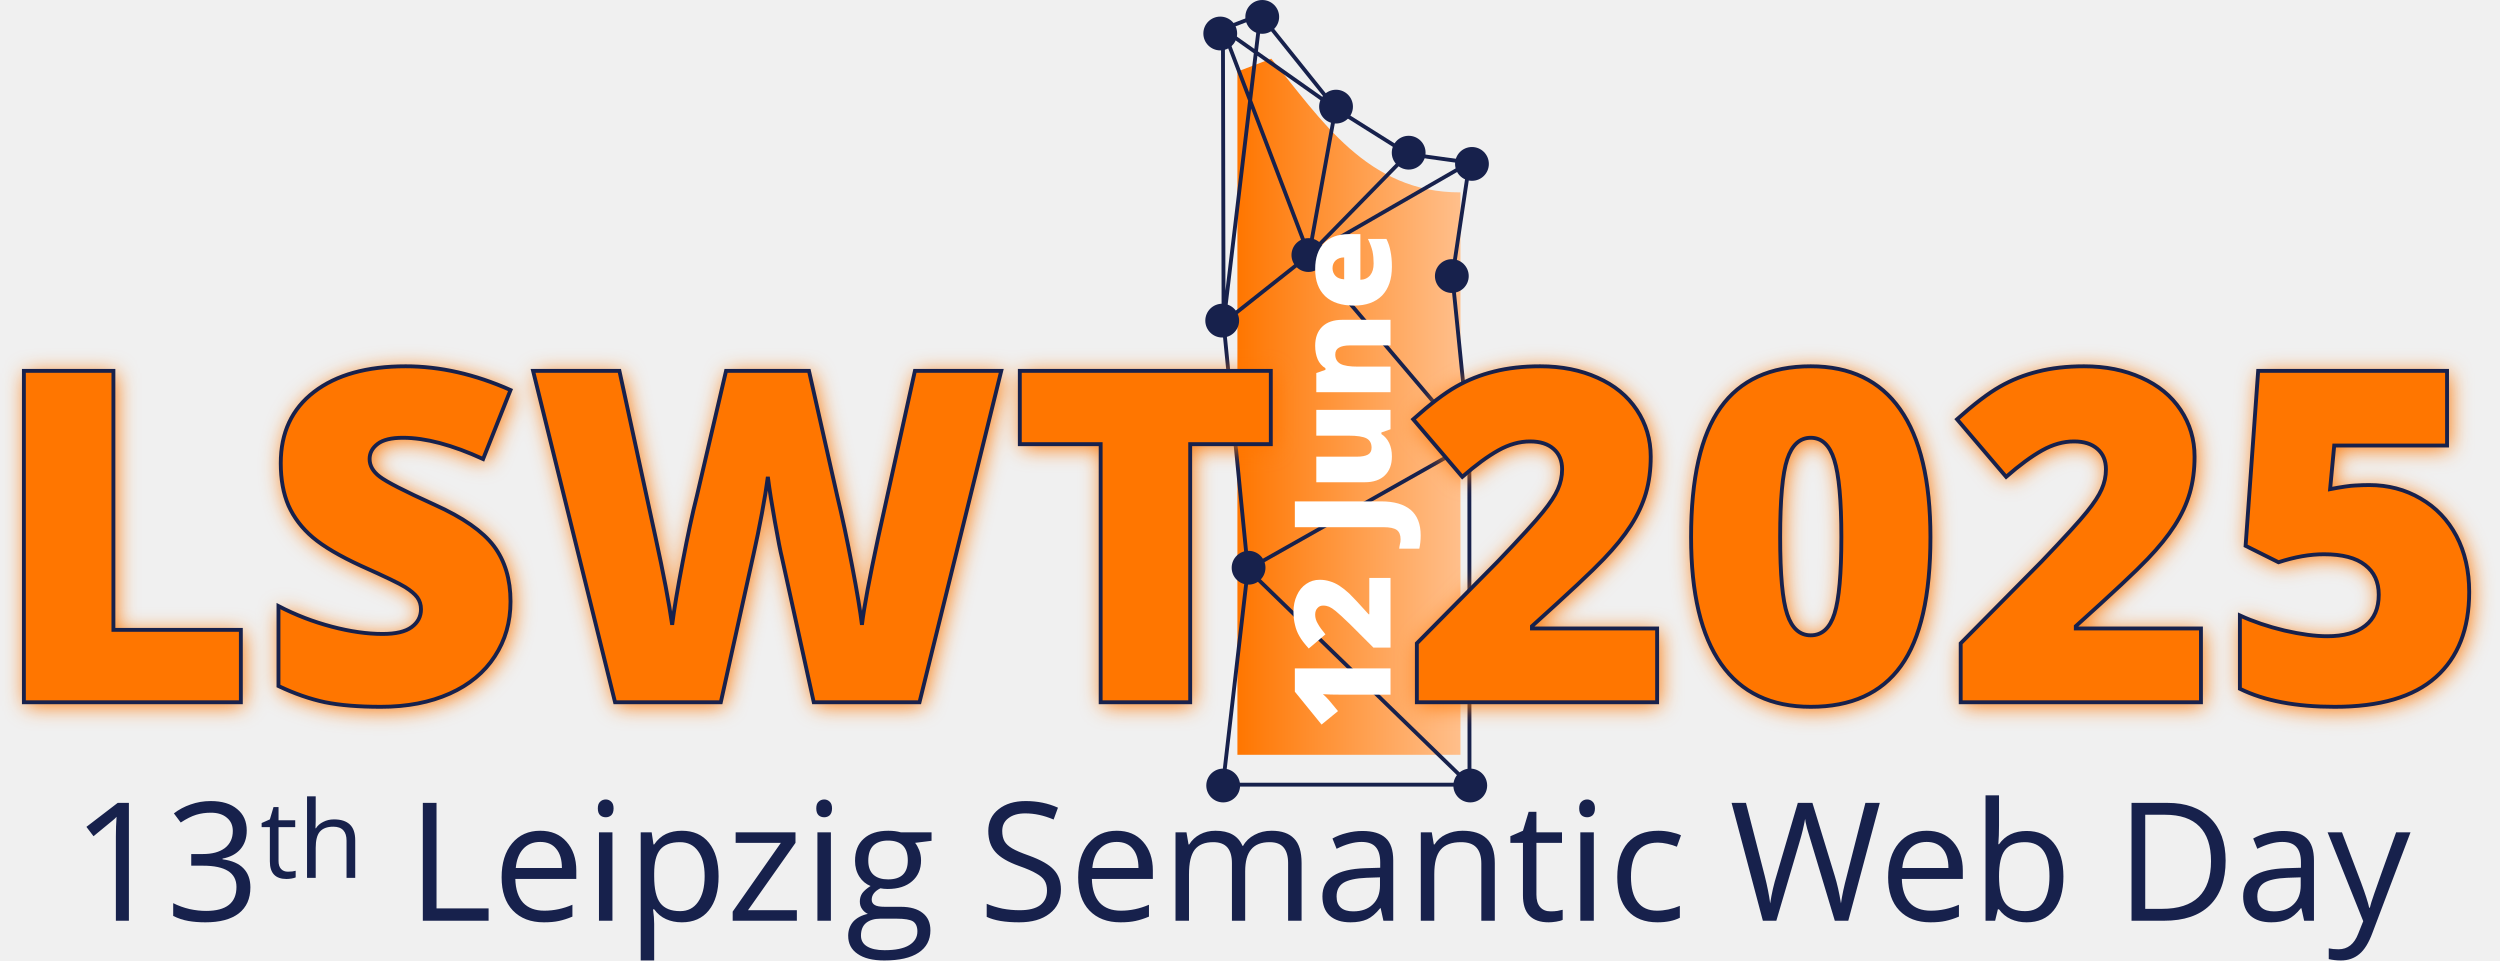
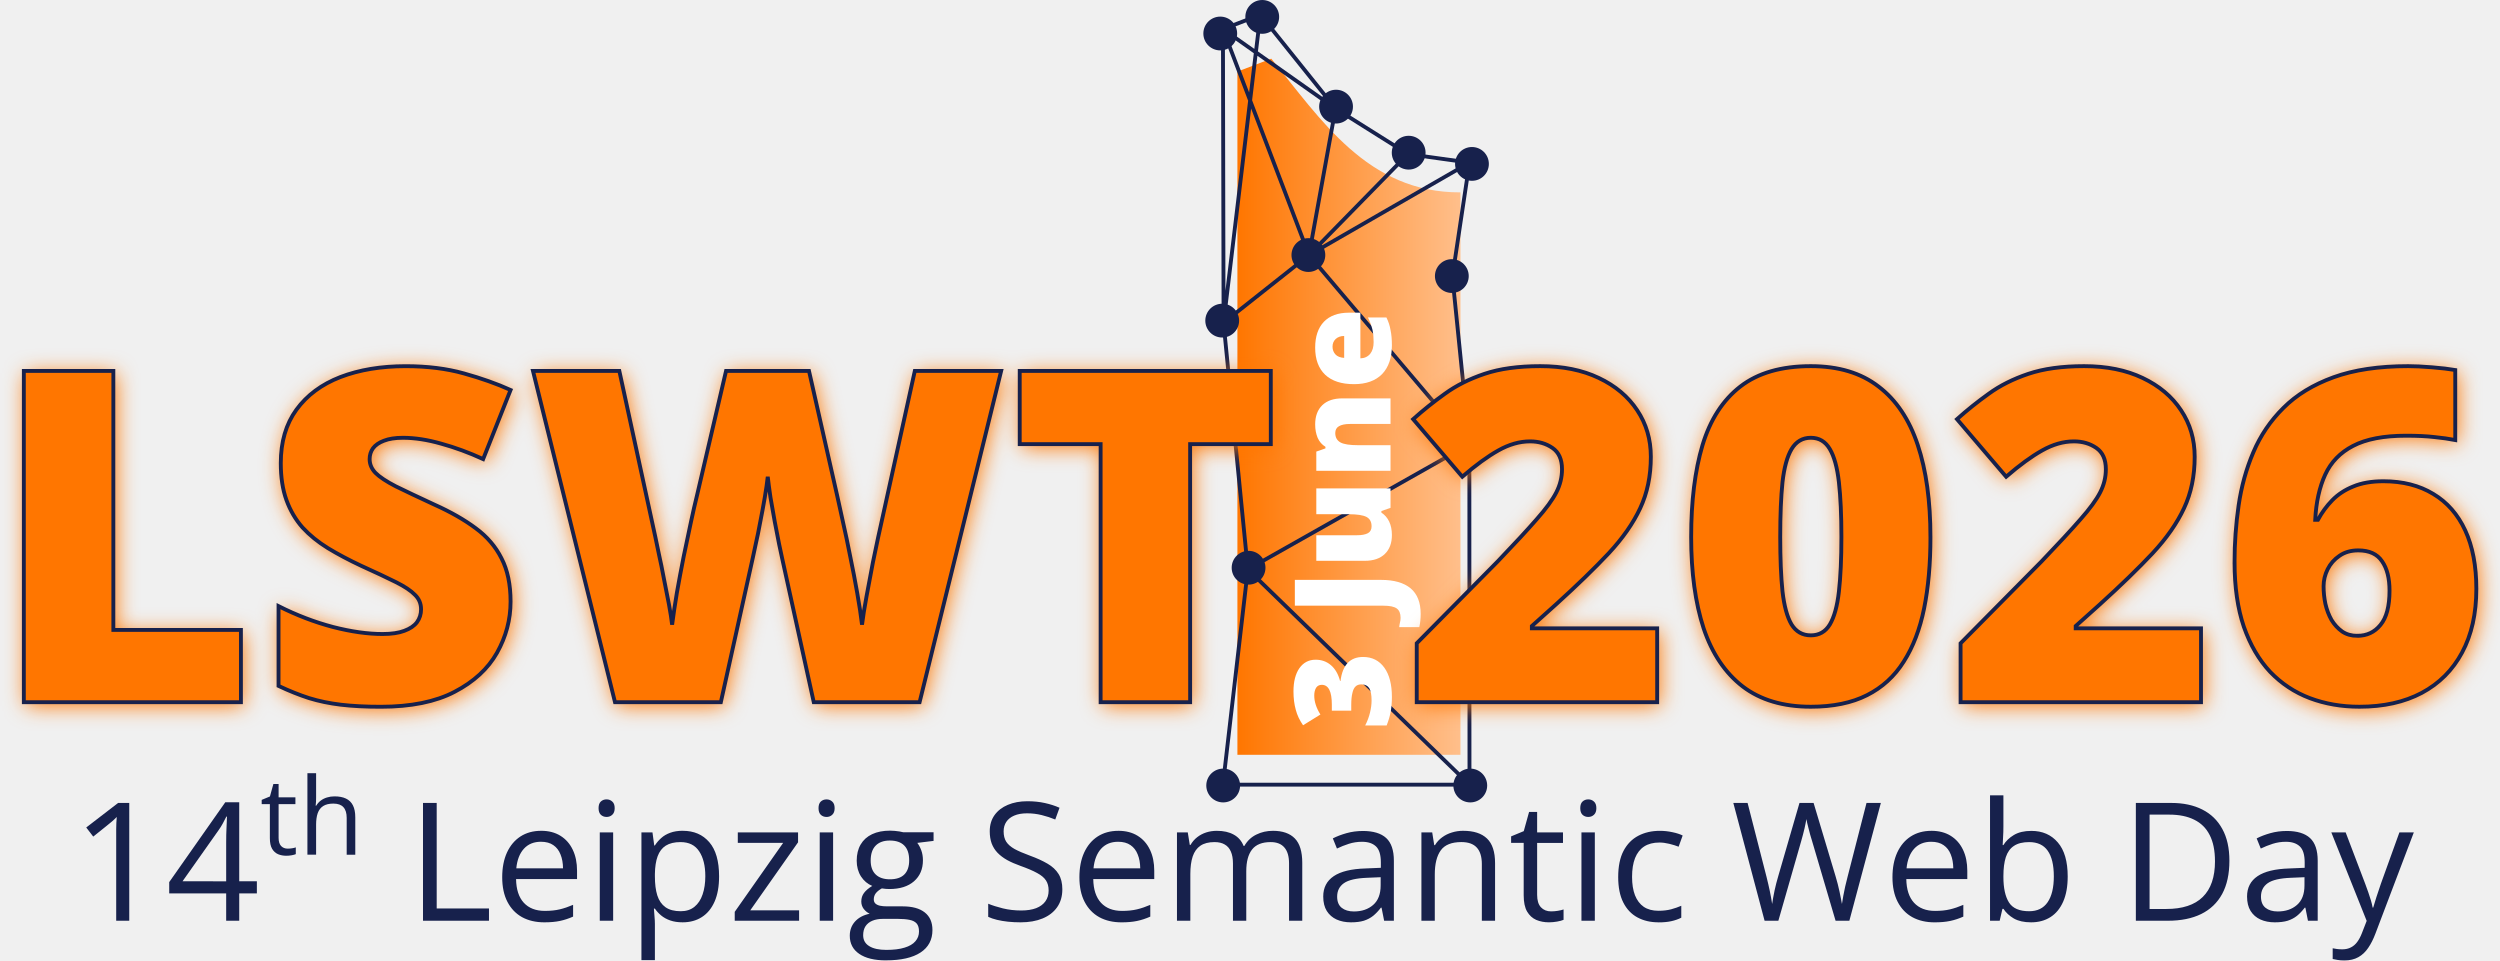
<svg xmlns="http://www.w3.org/2000/svg" xmlns:xlink="http://www.w3.org/1999/xlink" width="171.039mm" height="65.703mm" viewBox="0 0 171.039 65.703" version="1.1" id="svg2096" xml:space="preserve">
  <defs id="defs2090">
    <linearGradient id="linearGradient7">
      <stop style="stop-color:#ff7600;stop-opacity:1;" offset="0" id="stop7" />
      <stop style="stop-color:#ffbf8b;stop-opacity:1;" offset="1" id="stop8" />
    </linearGradient>
    <filter style="color-interpolation-filters:sRGB" id="filter10008" x="-0.011" y="-0.077" width="1.021" height="1.154">
      <feGaussianBlur stdDeviation="0.745" id="feGaussianBlur10010" />
    </filter>
    <linearGradient xlink:href="#linearGradient7" id="linearGradient8" x1="167.676" y1="-14.949" x2="184.545" y2="-14.949" gradientUnits="userSpaceOnUse" />
  </defs>
  <g id="layer1" transform="translate(47.60304,53.59123)" style="display:inline">
    <path id="rect7981-6-6-7-6-5-0-2-7-9" d="m 167.676,-40.307 2.56,-0.979 c 3.731,4.547 7.253,10.153 14.309,10.117 v 42.557 h -16.869 z" style="color:#000000;display:inline;overflow:visible;visibility:visible;mix-blend-mode:normal;fill:url(#linearGradient8);fill-opacity:1;fill-rule:evenodd;stroke:none;stroke-width:0.5;stroke-linecap:round;stroke-linejoin:miter;stroke-miterlimit:4;stroke-dasharray:none;stroke-dashoffset:0;stroke-opacity:1;marker:none;paint-order:normal;enable-background:accumulate" transform="matrix(0.9046081,0,0,0.9041484,-114.626,-12.24931)" />
  </g>
  <g id="layer5" transform="translate(1.6309)" style="display:inline">
-     <circle style="display:inline;fill:#17214c;fill-opacity:1;stroke:none;stroke-width:0.845;stroke-miterlimit:4;stroke-dasharray:none;stroke-opacity:1;paint-order:normal" id="path36642-3-4-2" r="1.156" cy="-34.705" cx="51.725" transform="translate(45.97214,53.59123)" />
-     <circle style="display:inline;fill:#17214c;fill-opacity:1;stroke:none;stroke-width:0.845;stroke-miterlimit:4;stroke-dasharray:none;stroke-opacity:1;paint-order:normal" id="path36642-7-5-0" r="1.156" cy="-46.296" cx="43.803" transform="translate(45.97214,53.59123)" />
-     <circle style="display:inline;fill:#17214c;fill-opacity:1;stroke:none;stroke-width:0.845;stroke-miterlimit:4;stroke-dasharray:none;stroke-opacity:1;paint-order:normal" id="path36642-5-25-6" r="1.156" cy="-43.145" cx="48.772" transform="translate(45.97214,53.59123)" />
-     <circle style="display:inline;fill:#17214c;fill-opacity:1;stroke:none;stroke-width:0.845;stroke-miterlimit:4;stroke-dasharray:none;stroke-opacity:1;paint-order:normal" id="path36642-5-9-4-8" r="1.156" cy="-42.377" cx="53.102" transform="translate(45.97214,53.59123)" />
-     <circle style="display:inline;fill:#17214c;fill-opacity:1;stroke:none;stroke-width:0.845;stroke-miterlimit:4;stroke-dasharray:none;stroke-opacity:1;paint-order:normal" id="path36642-5-2-7-9" r="1.156" cy="-52.435" cx="38.754" transform="translate(45.97214,53.59123)" />
-     <circle style="display:inline;fill:#17214c;fill-opacity:1;stroke:none;stroke-width:0.845;stroke-miterlimit:4;stroke-dasharray:none;stroke-opacity:1;paint-order:normal" id="path36642-5-28-4-2" r="1.156" cy="-51.299" cx="35.881" transform="translate(45.97214,53.59123)" />
-     <circle style="display:inline;fill:#17214c;fill-opacity:1;stroke:none;stroke-width:0.845;stroke-miterlimit:4;stroke-dasharray:none;stroke-opacity:1;paint-order:normal" id="path36642-5-97-4-6" r="1.156" cy="-31.655" cx="36.015" transform="translate(45.97214,53.59123)" />
-     <circle style="display:inline;fill:#17214c;fill-opacity:1;stroke:none;stroke-width:0.845;stroke-miterlimit:4;stroke-dasharray:none;stroke-opacity:1;paint-order:normal" id="path36642-5-3-3-6" r="1.156" cy="0.15" cx="52.986" transform="translate(45.97214,53.59123)" />
-     <circle style="display:inline;fill:#17214c;fill-opacity:1;stroke:none;stroke-width:0.845;stroke-miterlimit:4;stroke-dasharray:none;stroke-opacity:1;paint-order:normal" id="path36642-5-6-0-4" r="1.156" cy="0.15" cx="36.082" transform="translate(45.97214,53.59123)" />
-     <circle style="display:inline;fill:#17214c;fill-opacity:1;stroke:none;stroke-width:0.845;stroke-miterlimit:4;stroke-dasharray:none;stroke-opacity:1;paint-order:normal" id="path36642-5-1-7-9" r="1.156" cy="-23.035" cx="53.12" transform="translate(45.97214,53.59123)" />
-     <circle style="display:inline;fill:#17214c;fill-opacity:1;stroke:none;stroke-width:0.845;stroke-miterlimit:4;stroke-dasharray:none;stroke-opacity:1;paint-order:normal" id="path36642-5-29-8-5" r="1.156" cy="-36.142" cx="41.911" transform="translate(45.97214,53.59123)" />
-     <circle style="display:inline;fill:#17214c;fill-opacity:1;stroke:none;stroke-width:0.845;stroke-miterlimit:4;stroke-dasharray:none;stroke-opacity:1;paint-order:normal" id="path36642-5-31-6-0" r="1.156" cy="-14.75" cx="37.819" transform="translate(45.97214,53.59123)" />
+     <path id="path36642-3-4-2" style="display:inline;fill:#17214c;stroke-width:0.845" transform="translate(45.97214,53.59123)" d="m 52.881,-34.705 a 1.156,1.156 0 0 1 -1.156,1.156 1.156,1.156 0 0 1 -1.156,-1.156 1.156,1.156 0 0 1 1.156,-1.156 1.156,1.156 0 0 1 1.156,1.156 z" />
+     <path id="path36642-7-5-0" style="display:inline;fill:#17214c;stroke-width:0.845" transform="translate(45.97214,53.59123)" d="m 44.96,-46.296 a 1.156,1.156 0 0 1 -1.156,1.156 1.156,1.156 0 0 1 -1.156,-1.156 1.156,1.156 0 0 1 1.156,-1.156 1.156,1.156 0 0 1 1.156,1.156 z" />
+     <path id="path36642-5-25-6" style="display:inline;fill:#17214c;stroke-width:0.845" transform="translate(45.97214,53.59123)" d="m 49.928,-43.145 a 1.156,1.156 0 0 1 -1.156,1.156 1.156,1.156 0 0 1 -1.156,-1.156 1.156,1.156 0 0 1 1.156,-1.156 1.156,1.156 0 0 1 1.156,1.156 z" />
+     <path id="path36642-5-9-4-8" style="display:inline;fill:#17214c;stroke-width:0.845" transform="translate(45.97214,53.59123)" d="m 54.258,-42.377 a 1.156,1.156 0 0 1 -1.156,1.156 1.156,1.156 0 0 1 -1.156,-1.156 1.156,1.156 0 0 1 1.156,-1.156 1.156,1.156 0 0 1 1.156,1.156 z" />
+     <path id="path36642-5-2-7-9" style="display:inline;fill:#17214c;stroke-width:0.845" transform="translate(45.97214,53.59123)" d="m 39.91,-52.435 a 1.156,1.156 0 0 1 -1.156,1.156 1.156,1.156 0 0 1 -1.156,-1.156 1.156,1.156 0 0 1 1.156,-1.156 1.156,1.156 0 0 1 1.156,1.156 z" />
+     <path id="path36642-5-28-4-2" style="display:inline;fill:#17214c;stroke-width:0.845" transform="translate(45.97214,53.59123)" d="m 37.037,-51.299 a 1.156,1.156 0 0 1 -1.156,1.156 1.156,1.156 0 0 1 -1.156,-1.156 1.156,1.156 0 0 1 1.156,-1.156 1.156,1.156 0 0 1 1.156,1.156 z" />
+     <path id="path36642-5-97-4-6" style="display:inline;fill:#17214c;stroke-width:0.845" transform="translate(45.97214,53.59123)" d="m 37.171,-31.655 a 1.156,1.156 0 0 1 -1.156,1.156 1.156,1.156 0 0 1 -1.156,-1.156 1.156,1.156 0 0 1 1.156,-1.156 1.156,1.156 0 0 1 1.156,1.156 z" />
+     <path id="path36642-5-3-3-6" style="display:inline;fill:#17214c;stroke-width:0.845" transform="translate(45.97214,53.59123)" d="m 54.143,0.15 a 1.156,1.156 0 0 1 -1.156,1.156 1.156,1.156 0 0 1 -1.156,-1.156 1.156,1.156 0 0 1 1.156,-1.156 1.156,1.156 0 0 1 1.156,1.156 z" />
+     <path id="path36642-5-6-0-4" style="display:inline;fill:#17214c;stroke-width:0.845" transform="translate(45.97214,53.59123)" d="m 37.238,0.15 a 1.156,1.156 0 0 1 -1.156,1.156 1.156,1.156 0 0 1 -1.156,-1.156 1.156,1.156 0 0 1 1.156,-1.156 1.156,1.156 0 0 1 1.156,1.156 z" />
+     <path id="path36642-5-1-7-9" style="display:inline;fill:#17214c;stroke-width:0.845" transform="translate(45.97214,53.59123)" d="m 54.276,-23.035 a 1.156,1.156 0 0 1 -1.156,1.156 1.156,1.156 0 0 1 -1.156,-1.156 1.156,1.156 0 0 1 1.156,-1.156 1.156,1.156 0 0 1 1.156,1.156 z" />
+     <path id="path36642-5-29-8-5" style="display:inline;fill:#17214c;stroke-width:0.845" transform="translate(45.97214,53.59123)" d="m 43.067,-36.142 a 1.156,1.156 0 0 1 -1.156,1.156 1.156,1.156 0 0 1 -1.156,-1.156 1.156,1.156 0 0 1 1.156,-1.156 1.156,1.156 0 0 1 1.156,1.156 z" />
+     <path id="path36642-5-31-6-0" style="display:inline;fill:#17214c;stroke-width:0.845" transform="translate(45.97214,53.59123)" d="m 38.975,-14.75 a 1.156,1.156 0 0 1 -1.156,1.156 1.156,1.156 0 0 1 -1.156,-1.156 1.156,1.156 0 0 1 1.156,-1.156 1.156,1.156 0 0 1 1.156,1.156 z" />
    <path id="path37241-8-4" style="display:inline;fill:none;stroke:#17214c;stroke-width:0.265px;stroke-linecap:butt;stroke-linejoin:round;stroke-opacity:1" d="M 52.926,-23.202 41.953,-36.137 m -3.328,-16.443 5.145,6.417 -7.705,-5.438 2.56,-0.979 -2.517,21.068 -0.043,-20.089 5.887,15.464 -5.845,4.625 1.662,16.876 -1.704,14.73 h 16.869 l -15.165,-14.73 15.155,-8.566 0.009,23.296 m -10.982,-36.231 1.817,-10.027 4.952,3.112 4.212,0.588 -10.981,6.326 6.769,-6.914 m 4.204,19.849 -1.161,-11.465 1.17,-7.796" transform="translate(45.97214,53.59123)" />
  </g>
  <g id="layer4" transform="translate(1.6309)" style="display:inline">
    <text xml:space="preserve" style="font-style:normal;font-variant:normal;font-weight:800;font-stretch:normal;font-size:9.172px;line-height:1.25;font-family:'Open Sans';-inkscape-font-specification:'Open Sans Ultra-Bold';display:inline;fill:#ffffff;fill-opacity:1;stroke-width:0.265" x="3.646" y="47.53" id="text5444-9-8-8" transform="rotate(-90,49.78169,3.809545)">
-       <tspan id="tspan5442-4-4-7" style="font-style:normal;font-variant:normal;font-weight:800;font-stretch:normal;font-size:9.172px;font-family:'Open Sans';-inkscape-font-specification:'Open Sans Ultra-Bold';fill:#ffffff;fill-opacity:1;stroke-width:0.265" x="3.646" y="47.53">12 June</tspan>
+       <tspan id="tspan5442-4-4-7" style="font-style:normal;font-variant:normal;font-weight:800;font-stretch:normal;font-size:9.172px;font-family:'Open Sans';-inkscape-font-specification:'Open Sans Ultra-Bold';fill:#ffffff;fill-opacity:1;stroke-width:0.265" x="3.646" y="47.53">3 June</tspan>
    </text>
  </g>
  <g id="layer3" transform="translate(1.6309)" style="display:inline">
-     <text xml:space="preserve" style="font-style:normal;font-variant:normal;font-weight:800;font-stretch:normal;font-size:31.75px;line-height:1.25;font-family:'Open Sans';-inkscape-font-specification:'Open Sans Ultra-Bold';mix-blend-mode:normal;fill:#ff7600;fill-opacity:1;stroke-width:0.265;filter:url(#filter10008)" x="-2.292" y="48.259" id="text5444-3">
-       <tspan id="tspan5442-6" style="font-style:normal;font-variant:normal;font-weight:800;font-stretch:normal;font-size:31.75px;font-family:'Open Sans';-inkscape-font-specification:'Open Sans Ultra-Bold';fill:#ff7600;fill-opacity:1;stroke-width:0.265" x="-2.292" y="48.259">LSWT 2025</tspan>
-     </text>
-     <text xml:space="preserve" style="font-style:normal;font-variant:normal;font-weight:800;font-stretch:normal;font-size:31.75px;line-height:1.25;font-family:'Open Sans';-inkscape-font-specification:'Open Sans Ultra-Bold';display:inline;fill:#ff7600;fill-opacity:1;stroke:#17214c;stroke-width:0.265;stroke-opacity:1" x="-48.422" y="-5.549" id="text5444" transform="translate(45.97214,53.59123)">
-       <tspan id="tspan5442" style="font-style:normal;font-variant:normal;font-weight:800;font-stretch:normal;font-size:31.75px;font-family:'Open Sans';-inkscape-font-specification:'Open Sans Ultra-Bold';fill:#ff7600;fill-opacity:1;stroke:#17214c;stroke-width:0.265;stroke-opacity:1" x="-48.422" y="-5.549">LSWT 2025</tspan>
-     </text>
-     <text xml:space="preserve" style="font-size:11.289px;line-height:1.25;font-family:'Open Sans';-inkscape-font-specification:'Open Sans';fill:#17214c;fill-opacity:1;stroke-width:0.265" x="3.249" y="62.991" id="text11270">
-       <tspan id="tspan11268" style="font-size:11.289px;fill:#17214c;fill-opacity:1;stroke-width:0.265" x="3.249" y="62.991">13<tspan style="font-size:65%;baseline-shift:super;fill:#17214c;fill-opacity:1" id="tspan5605">th</tspan> Leipzig Semantic Web Day</tspan>
-     </text>
+     <path d="M 0.158,48.259 V 25.593 H 6.281 v 17.72 h 8.728 v 4.945 z m 33.3,-6.883 q 0,1.845 -0.93,3.504 -0.93,1.643 -2.899,2.667 -1.953,1.023 -5.054,1.023 -1.55,0 -2.729,-0.14 -1.163,-0.14 -2.17,-0.45 -1.008,-0.326 -2.093,-0.837 v -5.457 q 1.845,0.93 3.721,1.426 1.876,0.481 3.395,0.481 0.915,0 1.488,-0.217 0.589,-0.217 0.868,-0.589 0.279,-0.388 0.279,-0.884 0,-0.589 -0.419,-0.992 -0.403,-0.419 -1.302,-0.868 -0.899,-0.45 -2.372,-1.116 -1.256,-0.589 -2.279,-1.209 -1.008,-0.62 -1.736,-1.411 -0.713,-0.806 -1.101,-1.876 -0.388,-1.07 -0.388,-2.527 0,-2.186 1.07,-3.659 1.085,-1.488 3.008,-2.232 1.938,-0.744 4.465,-0.744 2.217,0 3.984,0.496 1.783,0.496 3.194,1.132 l -1.876,4.728 q -1.457,-0.667 -2.868,-1.054 -1.411,-0.403 -2.62,-0.403 -0.791,0 -1.302,0.202 -0.496,0.186 -0.744,0.512 -0.233,0.326 -0.233,0.744 0,0.527 0.403,0.946 0.419,0.419 1.38,0.915 0.977,0.481 2.651,1.256 1.659,0.744 2.822,1.612 1.163,0.853 1.767,2.062 0.62,1.194 0.62,2.961 z M 67.022,25.593 61.441,48.259 h -7.24 l -2.17,-9.875 q -0.062,-0.279 -0.202,-0.946 -0.124,-0.667 -0.295,-1.519 -0.155,-0.853 -0.295,-1.674 -0.124,-0.837 -0.186,-1.411 -0.062,0.574 -0.202,1.411 -0.14,0.822 -0.31,1.674 -0.155,0.853 -0.31,1.519 -0.14,0.667 -0.202,0.946 L 47.845,48.259 H 40.605 L 34.993,25.593 h 5.907 l 2.465,11.364 q 0.093,0.419 0.248,1.194 0.171,0.76 0.341,1.674 0.186,0.899 0.341,1.736 0.155,0.837 0.217,1.395 0.124,-0.961 0.326,-2.186 0.217,-1.225 0.465,-2.48 0.264,-1.271 0.496,-2.356 0.233,-1.085 0.403,-1.767 l 2,-8.573 h 5.674 l 1.938,8.573 q 0.155,0.667 0.388,1.767 0.248,1.085 0.496,2.356 0.264,1.271 0.481,2.511 0.217,1.225 0.326,2.155 0.093,-0.775 0.31,-1.953 0.217,-1.194 0.434,-2.31 0.233,-1.132 0.357,-1.705 L 61.115,25.593 Z M 79.951,48.259 H 73.827 V 30.601 H 68.293 V 25.593 H 85.47 v 5.007 h -5.519 z m 31.952,0 H 95.454 v -4.031 l 5.535,-5.597 q 1.721,-1.798 2.667,-2.884 0.961,-1.085 1.349,-1.845 0.388,-0.76 0.388,-1.581 0,-1.008 -0.651,-1.457 -0.651,-0.45 -1.535,-0.45 -1.07,0 -2.17,0.62 -1.085,0.605 -2.465,1.798 L 95.206,28.895 q 1.023,-0.915 2.17,-1.736 1.147,-0.837 2.713,-1.364 1.566,-0.527 3.814,-0.527 2.31,0 4,0.806 1.705,0.806 2.635,2.217 0.93,1.395 0.93,3.178 0,1.969 -0.729,3.519 -0.713,1.535 -2.155,3.085 -1.442,1.535 -3.597,3.488 l -1.659,1.488 v 0.155 h 8.573 z m 18.697,-11.302 q 0,2.729 -0.434,4.883 -0.434,2.139 -1.395,3.643 -0.946,1.504 -2.511,2.294 -1.566,0.791 -3.845,0.791 -2.837,0 -4.651,-1.38 -1.814,-1.395 -2.682,-3.984 -0.853,-2.604 -0.853,-6.248 0,-3.674 0.775,-6.279 0.791,-2.62 2.589,-4.015 1.798,-1.395 4.821,-1.395 2.837,0 4.635,1.395 1.814,1.38 2.682,4 0.868,2.604 0.868,6.294 z m -10.278,0 q 0,2.217 0.155,3.721 0.171,1.504 0.62,2.263 0.465,0.744 1.318,0.744 0.853,0 1.302,-0.744 0.45,-0.76 0.62,-2.248 0.171,-1.504 0.171,-3.736 0,-2.248 -0.171,-3.752 -0.171,-1.504 -0.62,-2.263 -0.45,-0.775 -1.302,-0.775 -0.853,0 -1.318,0.775 -0.45,0.76 -0.62,2.263 -0.155,1.504 -0.155,3.752 z m 28.789,11.302 h -16.449 v -4.031 l 5.535,-5.597 q 1.721,-1.798 2.667,-2.884 0.961,-1.085 1.349,-1.845 0.388,-0.76 0.388,-1.581 0,-1.008 -0.651,-1.457 -0.651,-0.45 -1.535,-0.45 -1.07,0 -2.17,0.62 -1.085,0.605 -2.465,1.798 L 132.413,28.895 q 1.023,-0.915 2.17,-1.736 1.147,-0.837 2.713,-1.364 1.566,-0.527 3.814,-0.527 2.31,0 4,0.806 1.705,0.806 2.635,2.217 0.93,1.395 0.93,3.178 0,1.969 -0.729,3.519 -0.713,1.535 -2.155,3.085 -1.442,1.535 -3.597,3.488 l -1.659,1.488 v 0.155 h 8.573 z m 2.294,-9.581 q 0,-1.953 0.279,-3.876 0.279,-1.938 1.008,-3.643 0.729,-1.721 2.062,-3.039 1.333,-1.333 3.426,-2.093 2.093,-0.76 5.1,-0.76 0.667,0 1.628,0.078 0.961,0.078 1.597,0.186 v 4.79 q -0.636,-0.124 -1.426,-0.202 -0.791,-0.093 -1.938,-0.093 -2.294,0 -3.628,0.698 -1.318,0.682 -1.907,1.969 -0.589,1.287 -0.682,3.085 h 0.186 q 0.403,-0.744 0.977,-1.333 0.589,-0.605 1.442,-0.946 0.853,-0.357 2.062,-0.357 1.984,0 3.411,0.868 1.426,0.853 2.186,2.496 0.76,1.643 0.76,4 0,2.542 -0.977,4.356 -0.961,1.798 -2.76,2.76 -1.783,0.946 -4.263,0.946 -1.829,0 -3.395,-0.589 -1.55,-0.589 -2.713,-1.798 -1.147,-1.225 -1.798,-3.085 -0.636,-1.876 -0.636,-4.418 z m 8.403,5.038 q 0.977,0 1.581,-0.744 0.62,-0.744 0.62,-2.341 0,-1.287 -0.512,-2.015 -0.496,-0.744 -1.628,-0.744 -0.76,0 -1.287,0.372 -0.527,0.357 -0.806,0.915 -0.279,0.558 -0.279,1.163 0,0.605 0.124,1.209 0.14,0.605 0.419,1.101 0.295,0.481 0.729,0.791 0.434,0.295 1.039,0.295 z" id="text5444-3" style="font-weight:800;font-size:31.75px;line-height:1.25;font-family:'Open Sans';-inkscape-font-specification:'Open Sans Ultra-Bold';fill:#ff7600;stroke-width:0.265;filter:url(#filter10008)" aria-label="LSWT 2026" />
+     <path d="m -45.972,-5.549 v -22.665 h 6.124 v 17.72 h 8.728 v 4.945 z m 33.3,-6.883 q 0,1.845 -0.93,3.504 -0.93,1.643 -2.899,2.667 -1.953,1.023 -5.054,1.023 -1.55,0 -2.729,-0.14 -1.163,-0.14 -2.17,-0.45 -1.008,-0.326 -2.093,-0.837 v -5.457 q 1.845,0.93 3.721,1.426 1.876,0.481 3.395,0.481 0.915,0 1.488,-0.217 0.589,-0.217 0.868,-0.589 0.279,-0.388 0.279,-0.884 0,-0.589 -0.419,-0.992 -0.403,-0.419 -1.302,-0.868 -0.899,-0.45 -2.372,-1.116 -1.256,-0.589 -2.279,-1.209 -1.008,-0.62 -1.736,-1.411 -0.713,-0.806 -1.101,-1.876 -0.388,-1.07 -0.388,-2.527 0,-2.186 1.07,-3.659 1.085,-1.488 3.008,-2.232 1.938,-0.744 4.465,-0.744 2.217,0 3.984,0.496 1.783,0.496 3.194,1.132 l -1.876,4.728 q -1.457,-0.667 -2.868,-1.054 -1.411,-0.403 -2.62,-0.403 -0.791,0 -1.302,0.202 -0.496,0.186 -0.744,0.512 -0.233,0.326 -0.233,0.744 0,0.527 0.403,0.946 0.419,0.419 1.38,0.915 0.977,0.481 2.651,1.256 1.659,0.744 2.822,1.612 1.163,0.853 1.767,2.062 0.62,1.194 0.62,2.961 z M 20.892,-28.214 15.311,-5.549 H 8.071 l -2.17,-9.875 q -0.062,-0.279 -0.202,-0.946 -0.124,-0.667 -0.295,-1.519 -0.155,-0.853 -0.295,-1.674 -0.124,-0.837 -0.186,-1.411 -0.062,0.574 -0.202,1.411 -0.14,0.822 -0.31,1.674 -0.155,0.853 -0.31,1.519 -0.14,0.667 -0.202,0.946 l -2.186,9.875 h -7.24 l -5.612,-22.665 h 5.907 l 2.465,11.364 q 0.093,0.419 0.248,1.194 0.171,0.76 0.341,1.674 0.186,0.899 0.341,1.736 0.155,0.837 0.217,1.395 0.124,-0.961 0.326,-2.186 0.217,-1.225 0.465,-2.48 0.264,-1.271 0.496,-2.356 0.233,-1.085 0.403,-1.767 l 2,-8.573 h 5.674 l 1.938,8.573 q 0.155,0.667 0.388,1.767 0.248,1.085 0.496,2.356 0.264,1.271 0.481,2.511 0.217,1.225 0.326,2.155 0.093,-0.775 0.31,-1.953 0.217,-1.194 0.434,-2.31 0.233,-1.132 0.357,-1.705 l 2.511,-11.395 z M 33.821,-5.549 h -6.124 v -17.658 h -5.535 v -5.007 h 17.177 v 5.007 h -5.519 z m 31.952,0 H 49.324 v -4.031 l 5.535,-5.597 q 1.721,-1.798 2.667,-2.884 0.961,-1.085 1.349,-1.845 0.388,-0.76 0.388,-1.581 0,-1.008 -0.651,-1.457 -0.651,-0.45 -1.535,-0.45 -1.07,0 -2.17,0.62 -1.085,0.605 -2.465,1.798 l -3.364,-3.938 q 1.023,-0.915 2.17,-1.736 1.147,-0.837 2.713,-1.364 1.566,-0.527 3.814,-0.527 2.31,0 4,0.806 1.705,0.806 2.635,2.217 0.93,1.395 0.93,3.178 0,1.969 -0.729,3.519 -0.713,1.535 -2.155,3.085 -1.442,1.535 -3.597,3.488 l -1.659,1.488 v 0.155 h 8.573 z m 18.697,-11.302 q 0,2.729 -0.434,4.883 -0.434,2.139 -1.395,3.643 -0.946,1.504 -2.511,2.294 -1.566,0.791 -3.845,0.791 -2.837,0 -4.651,-1.38 -1.814,-1.395 -2.682,-3.984 -0.853,-2.604 -0.853,-6.248 0,-3.674 0.775,-6.279 0.791,-2.62 2.589,-4.015 1.798,-1.395 4.821,-1.395 2.837,0 4.635,1.395 1.814,1.38 2.682,4 0.868,2.604 0.868,6.294 z m -10.278,0 q 0,2.217 0.155,3.721 0.171,1.504 0.62,2.263 0.465,0.744 1.318,0.744 0.853,0 1.302,-0.744 0.45,-0.76 0.62,-2.248 0.171,-1.504 0.171,-3.736 0,-2.248 -0.171,-3.752 -0.171,-1.504 -0.62,-2.263 -0.45,-0.775 -1.302,-0.775 -0.853,0 -1.318,0.775 -0.45,0.76 -0.62,2.263 -0.155,1.504 -0.155,3.752 z M 102.98,-5.549 H 86.531 v -4.031 l 5.535,-5.597 q 1.721,-1.798 2.667,-2.884 0.961,-1.085 1.349,-1.845 0.388,-0.76 0.388,-1.581 0,-1.008 -0.651,-1.457 -0.651,-0.45 -1.535,-0.45 -1.07,0 -2.17,0.62 -1.085,0.605 -2.465,1.798 l -3.364,-3.938 q 1.023,-0.915 2.17,-1.736 1.147,-0.837 2.713,-1.364 1.566,-0.527 3.814,-0.527 2.31,0 4,0.806 1.705,0.806 2.635,2.217 0.93,1.395 0.93,3.178 0,1.969 -0.729,3.519 -0.713,1.535 -2.155,3.085 -1.442,1.535 -3.597,3.488 l -1.659,1.488 v 0.155 h 8.573 z m 2.294,-9.581 q 0,-1.953 0.279,-3.876 0.279,-1.938 1.008,-3.643 0.729,-1.721 2.062,-3.039 1.333,-1.333 3.426,-2.093 2.093,-0.76 5.1,-0.76 0.667,0 1.628,0.078 0.961,0.078 1.597,0.186 v 4.79 q -0.636,-0.124 -1.426,-0.202 -0.791,-0.093 -1.938,-0.093 -2.294,0 -3.628,0.698 -1.318,0.682 -1.907,1.969 -0.589,1.287 -0.682,3.085 h 0.186 q 0.403,-0.744 0.977,-1.333 0.589,-0.605 1.442,-0.946 0.853,-0.357 2.062,-0.357 1.984,0 3.411,0.868 1.426,0.853 2.186,2.496 0.76,1.643 0.76,4 0,2.542 -0.977,4.356 -0.961,1.798 -2.76,2.76 -1.783,0.946 -4.263,0.946 -1.829,0 -3.395,-0.589 -1.55,-0.589 -2.713,-1.798 -1.147,-1.225 -1.798,-3.085 -0.636,-1.876 -0.636,-4.418 z m 8.403,5.038 q 0.977,0 1.581,-0.744 0.62,-0.744 0.62,-2.341 0,-1.287 -0.512,-2.015 -0.496,-0.744 -1.628,-0.744 -0.76,0 -1.287,0.372 -0.527,0.357 -0.806,0.915 -0.279,0.558 -0.279,1.163 0,0.605 0.124,1.209 0.14,0.605 0.419,1.101 0.295,0.481 0.729,0.791 0.434,0.295 1.039,0.295 z" id="text5444" style="font-weight:800;font-size:31.75px;line-height:1.25;font-family:'Open Sans';-inkscape-font-specification:'Open Sans Ultra-Bold';fill:#ff7600;stroke:#17214c;stroke-width:0.265" transform="translate(45.97214,53.59123)" aria-label="LSWT 2026" />
+     <g id="text11270" style="font-size:11.289px;line-height:1.25;font-family:'Open Sans';-inkscape-font-specification:'Open Sans';fill:#17214c;stroke-width:0.265" aria-label="14th Leipzig Semantic Web Day">
+       <path d="M 7.212,62.991 H 6.319 v -5.711 q 0,-0.325 0,-0.557 0.006,-0.237 0.011,-0.43 0.011,-0.198 0.028,-0.402 -0.171,0.176 -0.32,0.303 -0.149,0.121 -0.369,0.303 L 4.748,57.236 4.269,56.613 6.452,54.932 h 0.761 z m 8.731,-1.869 h -1.207 v 1.869 H 13.843 V 61.122 H 9.946 v -0.772 l 3.836,-5.463 h 0.954 v 5.407 h 1.207 z M 13.843,60.295 V 57.66 q 0,-0.303 0.005,-0.546 0.005,-0.248 0.017,-0.458 0.011,-0.215 0.017,-0.408 0.011,-0.193 0.017,-0.38 h -0.044 q -0.105,0.22 -0.243,0.469 -0.132,0.243 -0.27,0.435 l -2.486,3.522 z" id="path1" />
+       <path style="font-size:7.338px;baseline-shift:super" d="m 18.054,58.06 q 0.147,0 0.301,-0.025 0.154,-0.025 0.251,-0.061 v 0.462 q -0.104,0.047 -0.29,0.079 -0.183,0.032 -0.358,0.032 -0.312,0 -0.566,-0.107 Q 17.137,58.328 16.983,58.067 16.832,57.805 16.832,57.343 v -2.329 h -0.559 v -0.29 l 0.563,-0.233 0.236,-0.853 h 0.358 v 0.91 h 1.15 v 0.466 h -1.15 v 2.311 q 0,0.369 0.168,0.552 0.172,0.183 0.455,0.183 z m 1.942,-5.159 v 1.666 q 0,0.143 -0.007,0.29 -0.007,0.143 -0.025,0.265 h 0.039 q 0.122,-0.208 0.308,-0.348 0.19,-0.143 0.43,-0.215 0.24,-0.075 0.509,-0.075 0.473,0 0.788,0.15 0.319,0.15 0.477,0.466 0.161,0.315 0.161,0.817 v 2.558 h -0.588 v -2.519 q 0,-0.491 -0.226,-0.734 -0.222,-0.244 -0.684,-0.244 -0.437,0 -0.699,0.168 -0.258,0.165 -0.373,0.487 -0.111,0.322 -0.111,0.788 v 2.053 H 19.401 V 52.9 Z" id="path2" />
+       <path d="m 27.309,62.991 v -8.059 h 0.937 v 7.221 h 3.577 v 0.838 z m 8.081,-6.152 q 0.772,0 1.323,0.342 0.551,0.342 0.843,0.959 0.292,0.612 0.292,1.433 v 0.568 H 33.676 q 0.017,1.064 0.529,1.621 0.513,0.557 1.444,0.557 0.573,0 1.014,-0.105 0.441,-0.105 0.915,-0.309 v 0.805 q -0.458,0.204 -0.91,0.298 -0.446,0.094 -1.058,0.094 -0.871,0 -1.521,-0.353 -0.645,-0.358 -1.003,-1.047 -0.358,-0.689 -0.358,-1.687 0,-0.976 0.325,-1.687 0.331,-0.717 0.926,-1.102 0.601,-0.386 1.411,-0.386 z m -0.011,0.75 q -0.733,0 -1.169,0.48 -0.435,0.48 -0.518,1.339 h 3.197 q -0.005,-0.54 -0.171,-0.948 -0.16,-0.413 -0.491,-0.639 -0.331,-0.232 -0.849,-0.232 z m 4.939,-0.639 v 6.041 h -0.915 v -6.041 z m -0.446,-2.26 q 0.226,0 0.386,0.149 0.165,0.143 0.165,0.452 0,0.303 -0.165,0.452 -0.16,0.149 -0.386,0.149 -0.237,0 -0.397,-0.149 Q 39.32,55.593 39.32,55.29 q 0,-0.309 0.154,-0.452 0.16,-0.149 0.397,-0.149 z m 5.22,2.15 q 1.13,0 1.802,0.777 0.672,0.777 0.672,2.337 0,1.031 -0.309,1.731 -0.309,0.7 -0.871,1.058 -0.557,0.358 -1.317,0.358 -0.48,0 -0.843,-0.127 -0.364,-0.127 -0.623,-0.342 -0.259,-0.215 -0.43,-0.469 h -0.066 q 0.017,0.215 0.039,0.518 0.028,0.303 0.028,0.529 v 2.48 h -0.921 v -8.742 h 0.755 l 0.121,0.893 h 0.044 q 0.176,-0.276 0.43,-0.502 0.254,-0.232 0.617,-0.364 0.369,-0.138 0.871,-0.138 z m -0.16,0.772 q -0.628,0 -1.014,0.243 -0.38,0.243 -0.557,0.728 -0.176,0.48 -0.187,1.207 v 0.176 q 0,0.766 0.165,1.295 0.171,0.529 0.557,0.805 0.391,0.276 1.047,0.276 0.562,0 0.937,-0.303 0.375,-0.303 0.557,-0.843 0.187,-0.546 0.187,-1.251 0,-1.069 -0.419,-1.698 -0.413,-0.634 -1.273,-0.634 z m 8.108,5.38 H 48.636 V 62.384 l 3.313,-4.718 h -3.103 v -0.717 h 4.123 v 0.678 l -3.269,4.652 h 3.34 z m 2.326,-6.041 v 6.041 h -0.915 v -6.041 z m -0.446,-2.26 q 0.226,0 0.386,0.149 0.165,0.143 0.165,0.452 0,0.303 -0.165,0.452 -0.16,0.149 -0.386,0.149 -0.237,0 -0.397,-0.149 -0.154,-0.149 -0.154,-0.452 0,-0.309 0.154,-0.452 0.16,-0.149 0.397,-0.149 z m 4.068,11.013 q -1.191,0 -1.836,-0.446 -0.645,-0.441 -0.645,-1.24 0,-0.568 0.358,-0.97 0.364,-0.402 1.003,-0.535 -0.237,-0.11 -0.408,-0.331 -0.165,-0.22 -0.165,-0.507 0,-0.331 0.182,-0.579 0.187,-0.254 0.568,-0.485 -0.474,-0.193 -0.772,-0.65 -0.292,-0.463 -0.292,-1.075 0,-0.65 0.27,-1.108 0.27,-0.463 0.783,-0.706 0.513,-0.243 1.24,-0.243 0.16,0 0.32,0.017 0.165,0.011 0.314,0.039 0.149,0.022 0.259,0.055 h 2.073 v 0.59 L 61.126,57.666 q 0.165,0.215 0.276,0.518 0.11,0.303 0.11,0.672 0,0.904 -0.612,1.439 -0.612,0.529 -1.681,0.529 -0.254,0 -0.518,-0.044 -0.27,0.149 -0.413,0.331 -0.138,0.182 -0.138,0.419 0,0.176 0.105,0.281 0.11,0.105 0.314,0.154 0.204,0.044 0.491,0.044 h 1.064 q 0.987,0 1.51,0.413 0.529,0.413 0.529,1.207 0,1.003 -0.816,1.538 -0.816,0.535 -2.359,0.535 z m 0.028,-0.717 q 0.75,0 1.24,-0.154 0.496,-0.149 0.739,-0.435 0.248,-0.281 0.248,-0.672 0,-0.364 -0.165,-0.551 -0.165,-0.182 -0.485,-0.243 -0.32,-0.066 -0.783,-0.066 h -1.047 q -0.408,0 -0.711,0.127 -0.303,0.127 -0.469,0.375 -0.16,0.248 -0.16,0.617 0,0.491 0.413,0.744 0.413,0.259 1.18,0.259 z m 0.237,-4.829 q 0.656,0 0.987,-0.331 0.331,-0.331 0.331,-0.965 0,-0.678 -0.336,-1.014 -0.336,-0.342 -0.992,-0.342 -0.628,0 -0.97,0.353 -0.336,0.347 -0.336,1.02 0,0.617 0.342,0.948 0.342,0.331 0.976,0.331 z m 11.796,0.689 q 0,0.717 -0.358,1.224 -0.353,0.502 -0.992,0.766 -0.639,0.265 -1.505,0.265 -0.458,0 -0.865,-0.044 -0.408,-0.044 -0.75,-0.127 -0.342,-0.083 -0.601,-0.204 v -0.898 q 0.413,0.171 1.009,0.32 0.595,0.143 1.246,0.143 0.606,0 1.025,-0.16 0.419,-0.165 0.634,-0.469 0.22,-0.309 0.22,-0.739 0,-0.413 -0.182,-0.689 -0.182,-0.281 -0.606,-0.507 -0.419,-0.232 -1.147,-0.491 -0.513,-0.182 -0.904,-0.397 -0.391,-0.22 -0.656,-0.496 -0.265,-0.276 -0.402,-0.639 -0.132,-0.364 -0.132,-0.832 0,-0.645 0.325,-1.102 0.331,-0.463 0.91,-0.706 0.584,-0.248 1.339,-0.248 0.645,0 1.191,0.121 0.551,0.121 1.009,0.325 l -0.292,0.805 q -0.435,-0.182 -0.926,-0.303 -0.485,-0.121 -1.003,-0.121 -0.518,0 -0.876,0.154 -0.353,0.149 -0.54,0.424 -0.187,0.276 -0.187,0.656 0,0.424 0.176,0.706 0.182,0.281 0.573,0.502 0.397,0.215 1.047,0.452 0.711,0.259 1.207,0.551 0.496,0.287 0.755,0.706 0.259,0.413 0.259,1.053 z m 3.831,-4.007 q 0.772,0 1.323,0.342 0.551,0.342 0.843,0.959 0.292,0.612 0.292,1.433 v 0.568 h -4.173 q 0.017,1.064 0.529,1.621 0.513,0.557 1.444,0.557 0.573,0 1.014,-0.105 0.441,-0.105 0.915,-0.309 v 0.805 q -0.458,0.204 -0.91,0.298 -0.446,0.094 -1.058,0.094 -0.871,0 -1.521,-0.353 -0.645,-0.358 -1.003,-1.047 -0.358,-0.689 -0.358,-1.687 0,-0.976 0.325,-1.687 0.331,-0.717 0.926,-1.102 0.601,-0.386 1.411,-0.386 z m -0.011,0.75 q -0.733,0 -1.169,0.48 -0.435,0.48 -0.518,1.339 h 3.197 q -0.005,-0.54 -0.171,-0.948 -0.16,-0.413 -0.491,-0.639 -0.331,-0.232 -0.849,-0.232 z m 10.583,-0.75 q 0.998,0 1.505,0.524 0.507,0.518 0.507,1.67 v 3.958 h -0.904 v -3.914 q 0,-0.733 -0.32,-1.097 -0.314,-0.369 -0.937,-0.369 -0.876,0 -1.273,0.507 -0.397,0.507 -0.397,1.494 v 3.379 h -0.91 v -3.914 q 0,-0.491 -0.143,-0.816 -0.138,-0.325 -0.419,-0.485 -0.276,-0.165 -0.7,-0.165 -0.601,0 -0.965,0.248 -0.364,0.248 -0.529,0.739 -0.16,0.485 -0.16,1.196 v 3.197 h -0.915 v -6.041 h 0.739 l 0.138,0.854 h 0.05 q 0.182,-0.314 0.458,-0.529 0.276,-0.215 0.617,-0.325 0.342,-0.11 0.728,-0.11 0.689,0 1.152,0.259 0.469,0.254 0.678,0.777 h 0.05 q 0.298,-0.524 0.816,-0.777 0.518,-0.259 1.136,-0.259 z m 6.152,0.011 q 1.08,0 1.604,0.485 0.524,0.485 0.524,1.549 v 4.107 h -0.667 l -0.176,-0.893 h -0.044 q -0.254,0.331 -0.529,0.557 -0.276,0.22 -0.639,0.336 -0.358,0.11 -0.882,0.11 -0.551,0 -0.981,-0.193 -0.424,-0.193 -0.672,-0.584 -0.243,-0.391 -0.243,-0.992 0,-0.904 0.717,-1.389 0.717,-0.485 2.183,-0.529 l 1.042,-0.044 v -0.369 q 0,-0.783 -0.336,-1.097 -0.336,-0.314 -0.948,-0.314 -0.474,0 -0.904,0.138 -0.43,0.138 -0.816,0.325 l -0.281,-0.695 q 0.408,-0.209 0.937,-0.358 0.529,-0.149 1.113,-0.149 z m 1.224,3.164 -0.921,0.039 q -1.13,0.044 -1.593,0.369 -0.463,0.325 -0.463,0.921 0,0.518 0.314,0.766 0.314,0.248 0.832,0.248 0.805,0 1.317,-0.446 0.513,-0.446 0.513,-1.339 z m 5.65,-3.175 q 1.075,0 1.626,0.529 0.551,0.524 0.551,1.687 v 3.936 H 99.75 V 59.116 q 0,-0.755 -0.347,-1.13 -0.342,-0.375 -1.053,-0.375 -1.003,0 -1.411,0.568 -0.408,0.568 -0.408,1.648 v 3.164 h -0.915 v -6.041 h 0.739 l 0.138,0.871 h 0.05 q 0.193,-0.32 0.491,-0.535 0.298,-0.22 0.667,-0.331 0.369,-0.116 0.777,-0.116 z m 6.014,5.512 q 0.226,0 0.463,-0.039 0.237,-0.039 0.386,-0.094 v 0.711 q -0.16,0.072 -0.446,0.121 -0.281,0.05 -0.551,0.05 -0.48,0 -0.871,-0.165 -0.391,-0.171 -0.628,-0.573 -0.232,-0.402 -0.232,-1.113 v -3.583 h -0.86 v -0.446 l 0.865,-0.358 0.364,-1.312 h 0.551 v 1.4 h 1.769 v 0.717 h -1.769 v 3.555 q 0,0.568 0.259,0.849 0.265,0.281 0.7,0.281 z m 2.988,-5.402 v 6.041 h -0.915 v -6.041 z m -0.446,-2.26 q 0.226,0 0.386,0.149 0.165,0.143 0.165,0.452 0,0.303 -0.165,0.452 -0.16,0.149 -0.386,0.149 -0.237,0 -0.397,-0.149 -0.154,-0.149 -0.154,-0.452 0,-0.309 0.154,-0.452 0.16,-0.149 0.397,-0.149 z m 4.801,8.412 q -0.816,0 -1.439,-0.336 -0.623,-0.336 -0.97,-1.025 -0.347,-0.689 -0.347,-1.736 0,-1.097 0.364,-1.791 0.369,-0.7 1.014,-1.036 0.645,-0.336 1.466,-0.336 0.452,0 0.871,0.094 0.424,0.088 0.695,0.226 l -0.276,0.766 q -0.276,-0.11 -0.639,-0.198 -0.358,-0.088 -0.672,-0.088 -0.628,0 -1.047,0.27 -0.413,0.27 -0.623,0.794 -0.204,0.524 -0.204,1.29 0,0.733 0.198,1.251 0.204,0.518 0.601,0.794 0.402,0.27 1.003,0.27 0.48,0 0.865,-0.099 0.386,-0.105 0.7,-0.243 v 0.816 q -0.303,0.154 -0.678,0.237 -0.369,0.083 -0.882,0.083 z m 15.214,-8.169 -2.155,8.059 h -0.943 l -1.599,-5.424 q -0.072,-0.232 -0.138,-0.463 -0.061,-0.237 -0.116,-0.446 -0.055,-0.215 -0.094,-0.375 -0.033,-0.165 -0.05,-0.248 -0.011,0.083 -0.044,0.243 -0.028,0.16 -0.077,0.369 -0.044,0.209 -0.11,0.446 -0.061,0.237 -0.132,0.48 l -1.554,5.418 h -0.943 l -2.139,-8.059 h 0.976 l 1.295,5.055 q 0.066,0.254 0.121,0.502 0.061,0.243 0.105,0.474 0.05,0.232 0.088,0.452 0.039,0.22 0.072,0.43 0.028,-0.215 0.072,-0.446 0.044,-0.237 0.094,-0.48 0.055,-0.243 0.116,-0.491 0.066,-0.248 0.138,-0.496 l 1.45,-5 h 0.965 l 1.51,5.038 q 0.077,0.259 0.143,0.513 0.066,0.254 0.116,0.496 0.055,0.237 0.094,0.458 0.044,0.215 0.077,0.408 0.039,-0.27 0.094,-0.568 0.055,-0.298 0.127,-0.623 0.077,-0.325 0.165,-0.672 l 1.295,-5.049 z m 3.456,1.907 q 0.772,0 1.323,0.342 0.551,0.342 0.843,0.959 0.292,0.612 0.292,1.433 v 0.568 h -4.173 q 0.017,1.064 0.529,1.621 0.513,0.557 1.444,0.557 0.573,0 1.014,-0.105 0.441,-0.105 0.915,-0.309 v 0.805 q -0.458,0.204 -0.909,0.298 -0.446,0.094 -1.058,0.094 -0.871,0 -1.521,-0.353 -0.645,-0.358 -1.003,-1.047 -0.358,-0.689 -0.358,-1.687 0,-0.976 0.325,-1.687 0.331,-0.717 0.926,-1.102 0.601,-0.386 1.411,-0.386 z m -0.011,0.75 q -0.733,0 -1.169,0.48 -0.435,0.48 -0.518,1.339 h 3.197 q -0.006,-0.54 -0.171,-0.948 -0.16,-0.413 -0.491,-0.639 -0.331,-0.232 -0.849,-0.232 z m 4.939,-3.175 v 2.144 q 0,0.369 -0.022,0.717 -0.017,0.347 -0.028,0.54 h 0.05 q 0.248,-0.408 0.717,-0.689 0.469,-0.281 1.196,-0.281 1.136,0 1.808,0.788 0.678,0.783 0.678,2.332 0,1.02 -0.309,1.72 -0.309,0.7 -0.871,1.058 -0.562,0.358 -1.328,0.358 -0.717,0 -1.18,-0.265 -0.458,-0.27 -0.706,-0.656 h -0.072 l -0.187,0.81 h -0.661 v -8.577 z m 1.764,3.197 q -0.656,0 -1.042,0.259 -0.386,0.254 -0.557,0.772 -0.165,0.513 -0.165,1.301 v 0.05 q 0,1.141 0.38,1.747 0.38,0.601 1.384,0.601 0.843,0 1.262,-0.617 0.424,-0.617 0.424,-1.764 0,-1.169 -0.419,-1.758 -0.413,-0.59 -1.268,-0.59 z m 13.698,1.273 q 0,1.362 -0.496,2.277 -0.496,0.91 -1.439,1.373 -0.937,0.458 -2.277,0.458 h -2.188 v -8.059 h 2.431 q 1.229,0 2.117,0.452 0.887,0.446 1.367,1.328 0.485,0.876 0.485,2.172 z m -0.987,0.033 q 0,-1.086 -0.364,-1.791 -0.358,-0.706 -1.058,-1.047 -0.695,-0.347 -1.703,-0.347 h -1.35 v 6.455 h 1.141 q 1.665,0 2.497,-0.821 0.838,-0.821 0.838,-2.447 z m 4.9,-2.067 q 1.08,0 1.604,0.485 0.524,0.485 0.524,1.549 v 4.107 h -0.667 l -0.176,-0.893 h -0.044 q -0.254,0.331 -0.529,0.557 -0.276,0.22 -0.639,0.336 -0.358,0.11 -0.882,0.11 -0.551,0 -0.981,-0.193 -0.424,-0.193 -0.672,-0.584 -0.243,-0.391 -0.243,-0.992 0,-0.904 0.717,-1.389 0.717,-0.485 2.183,-0.529 l 1.042,-0.044 v -0.369 q 0,-0.783 -0.336,-1.097 -0.336,-0.314 -0.948,-0.314 -0.474,0 -0.904,0.138 -0.43,0.138 -0.816,0.325 l -0.281,-0.695 q 0.408,-0.209 0.937,-0.358 0.529,-0.149 1.113,-0.149 z m 1.224,3.164 -0.921,0.039 q -1.13,0.044 -1.593,0.369 -0.463,0.325 -0.463,0.921 0,0.518 0.314,0.766 0.314,0.248 0.832,0.248 0.805,0 1.317,-0.446 0.513,-0.446 0.513,-1.339 z m 1.836,-3.065 h 0.981 l 1.334,3.506 q 0.116,0.309 0.215,0.595 0.099,0.281 0.176,0.54 0.077,0.259 0.121,0.502 h 0.039 q 0.077,-0.276 0.22,-0.722 0.143,-0.452 0.309,-0.921 l 1.262,-3.5 h 0.987 l -2.629,6.929 q -0.209,0.557 -0.491,0.97 -0.276,0.413 -0.672,0.634 -0.397,0.226 -0.959,0.226 -0.259,0 -0.458,-0.033 -0.198,-0.028 -0.342,-0.066 v -0.733 q 0.121,0.028 0.292,0.05 0.176,0.022 0.364,0.022 0.342,0 0.59,-0.132 0.254,-0.127 0.435,-0.375 0.182,-0.248 0.314,-0.59 l 0.331,-0.849 z" id="path3" />
+     </g>
  </g>
</svg>
